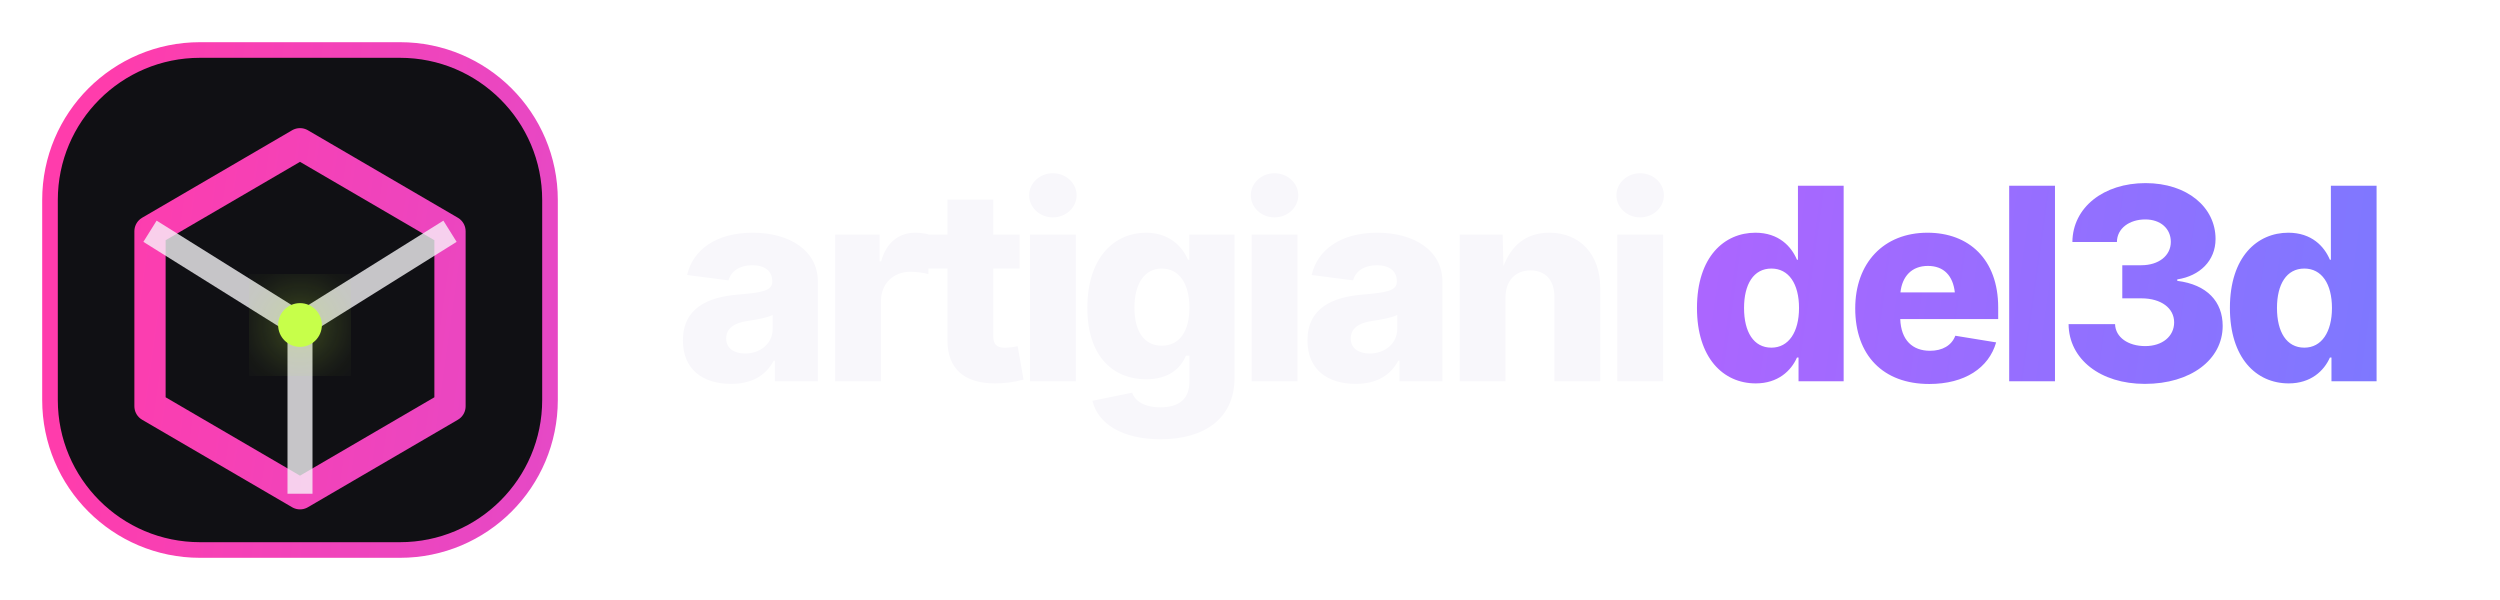
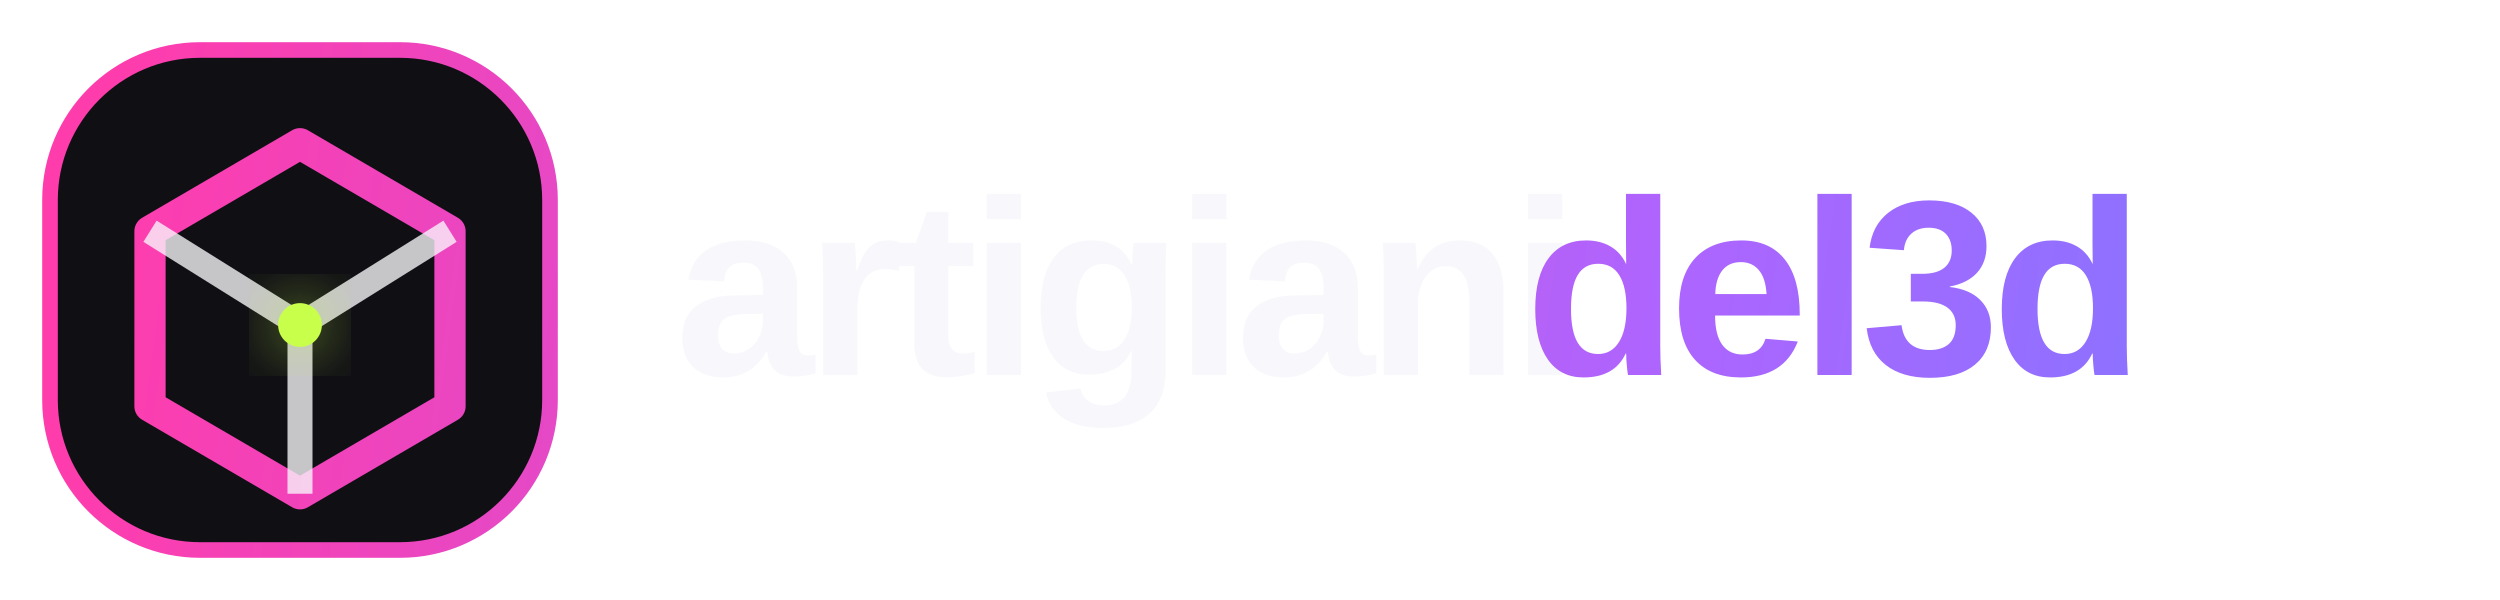
<svg xmlns="http://www.w3.org/2000/svg" width="400" height="96" viewBox="0 0 400 96" role="img" aria-labelledby="title description">
  <defs>
    <linearGradient id="brand-gradient" x1="16" y1="16" x2="474" y2="80" gradientUnits="userSpaceOnUse">
      <stop stop-color="#ff3cac" />
      <stop offset="0.55" stop-color="#ad65ff" />
      <stop offset="1" stop-color="#5688ff" />
    </linearGradient>
    <filter id="soft-glow" x="-30%" y="-30%" width="160%" height="160%">
      <feGaussianBlur stdDeviation="5" />
    </filter>
  </defs>
  <g>
    <rect x="8" y="8" width="80" height="80" rx="24" fill="#101014" stroke="url(#brand-gradient)" stroke-width="2.5" />
    <path d="M48 23 72 37v28L48 79 24 65V37Z" fill="none" stroke="url(#brand-gradient)" stroke-width="5" stroke-linejoin="round" />
    <path d="m24 37 24 15 24-15M48 52v27" fill="none" stroke="#f8f7fb" stroke-opacity=".78" stroke-width="4" stroke-linejoin="round" />
    <circle cx="48" cy="52" r="5" fill="#c7ff4a" filter="url(#soft-glow)" opacity=".45" />
    <circle cx="48" cy="52" r="3.5" fill="#c7ff4a" />
  </g>
-   <text x="108" y="61" fill="#f8f7fb" font-family="Inter, Arial, sans-serif" font-size="43" font-weight="800" letter-spacing="-2.1">artigiani</text>
-   <text x="270" y="61" fill="url(#brand-gradient)" font-family="Inter, Arial, sans-serif" font-size="43" font-weight="800" letter-spacing="-2.1">del3d</text>
+   <text x="108" y="60" fill="#f8f7fb" font-family="Avenir Next, Manrope, Helvetica Neue, Arial, sans-serif" font-size="40" font-weight="600" letter-spacing="-1.35">artigiani</text>
+   <text x="244" y="60" fill="url(#brand-gradient)" font-family="Avenir Next, Manrope, Helvetica Neue, Arial, sans-serif" font-size="40" font-weight="600" letter-spacing="-1.35">del3d</text>
</svg>
